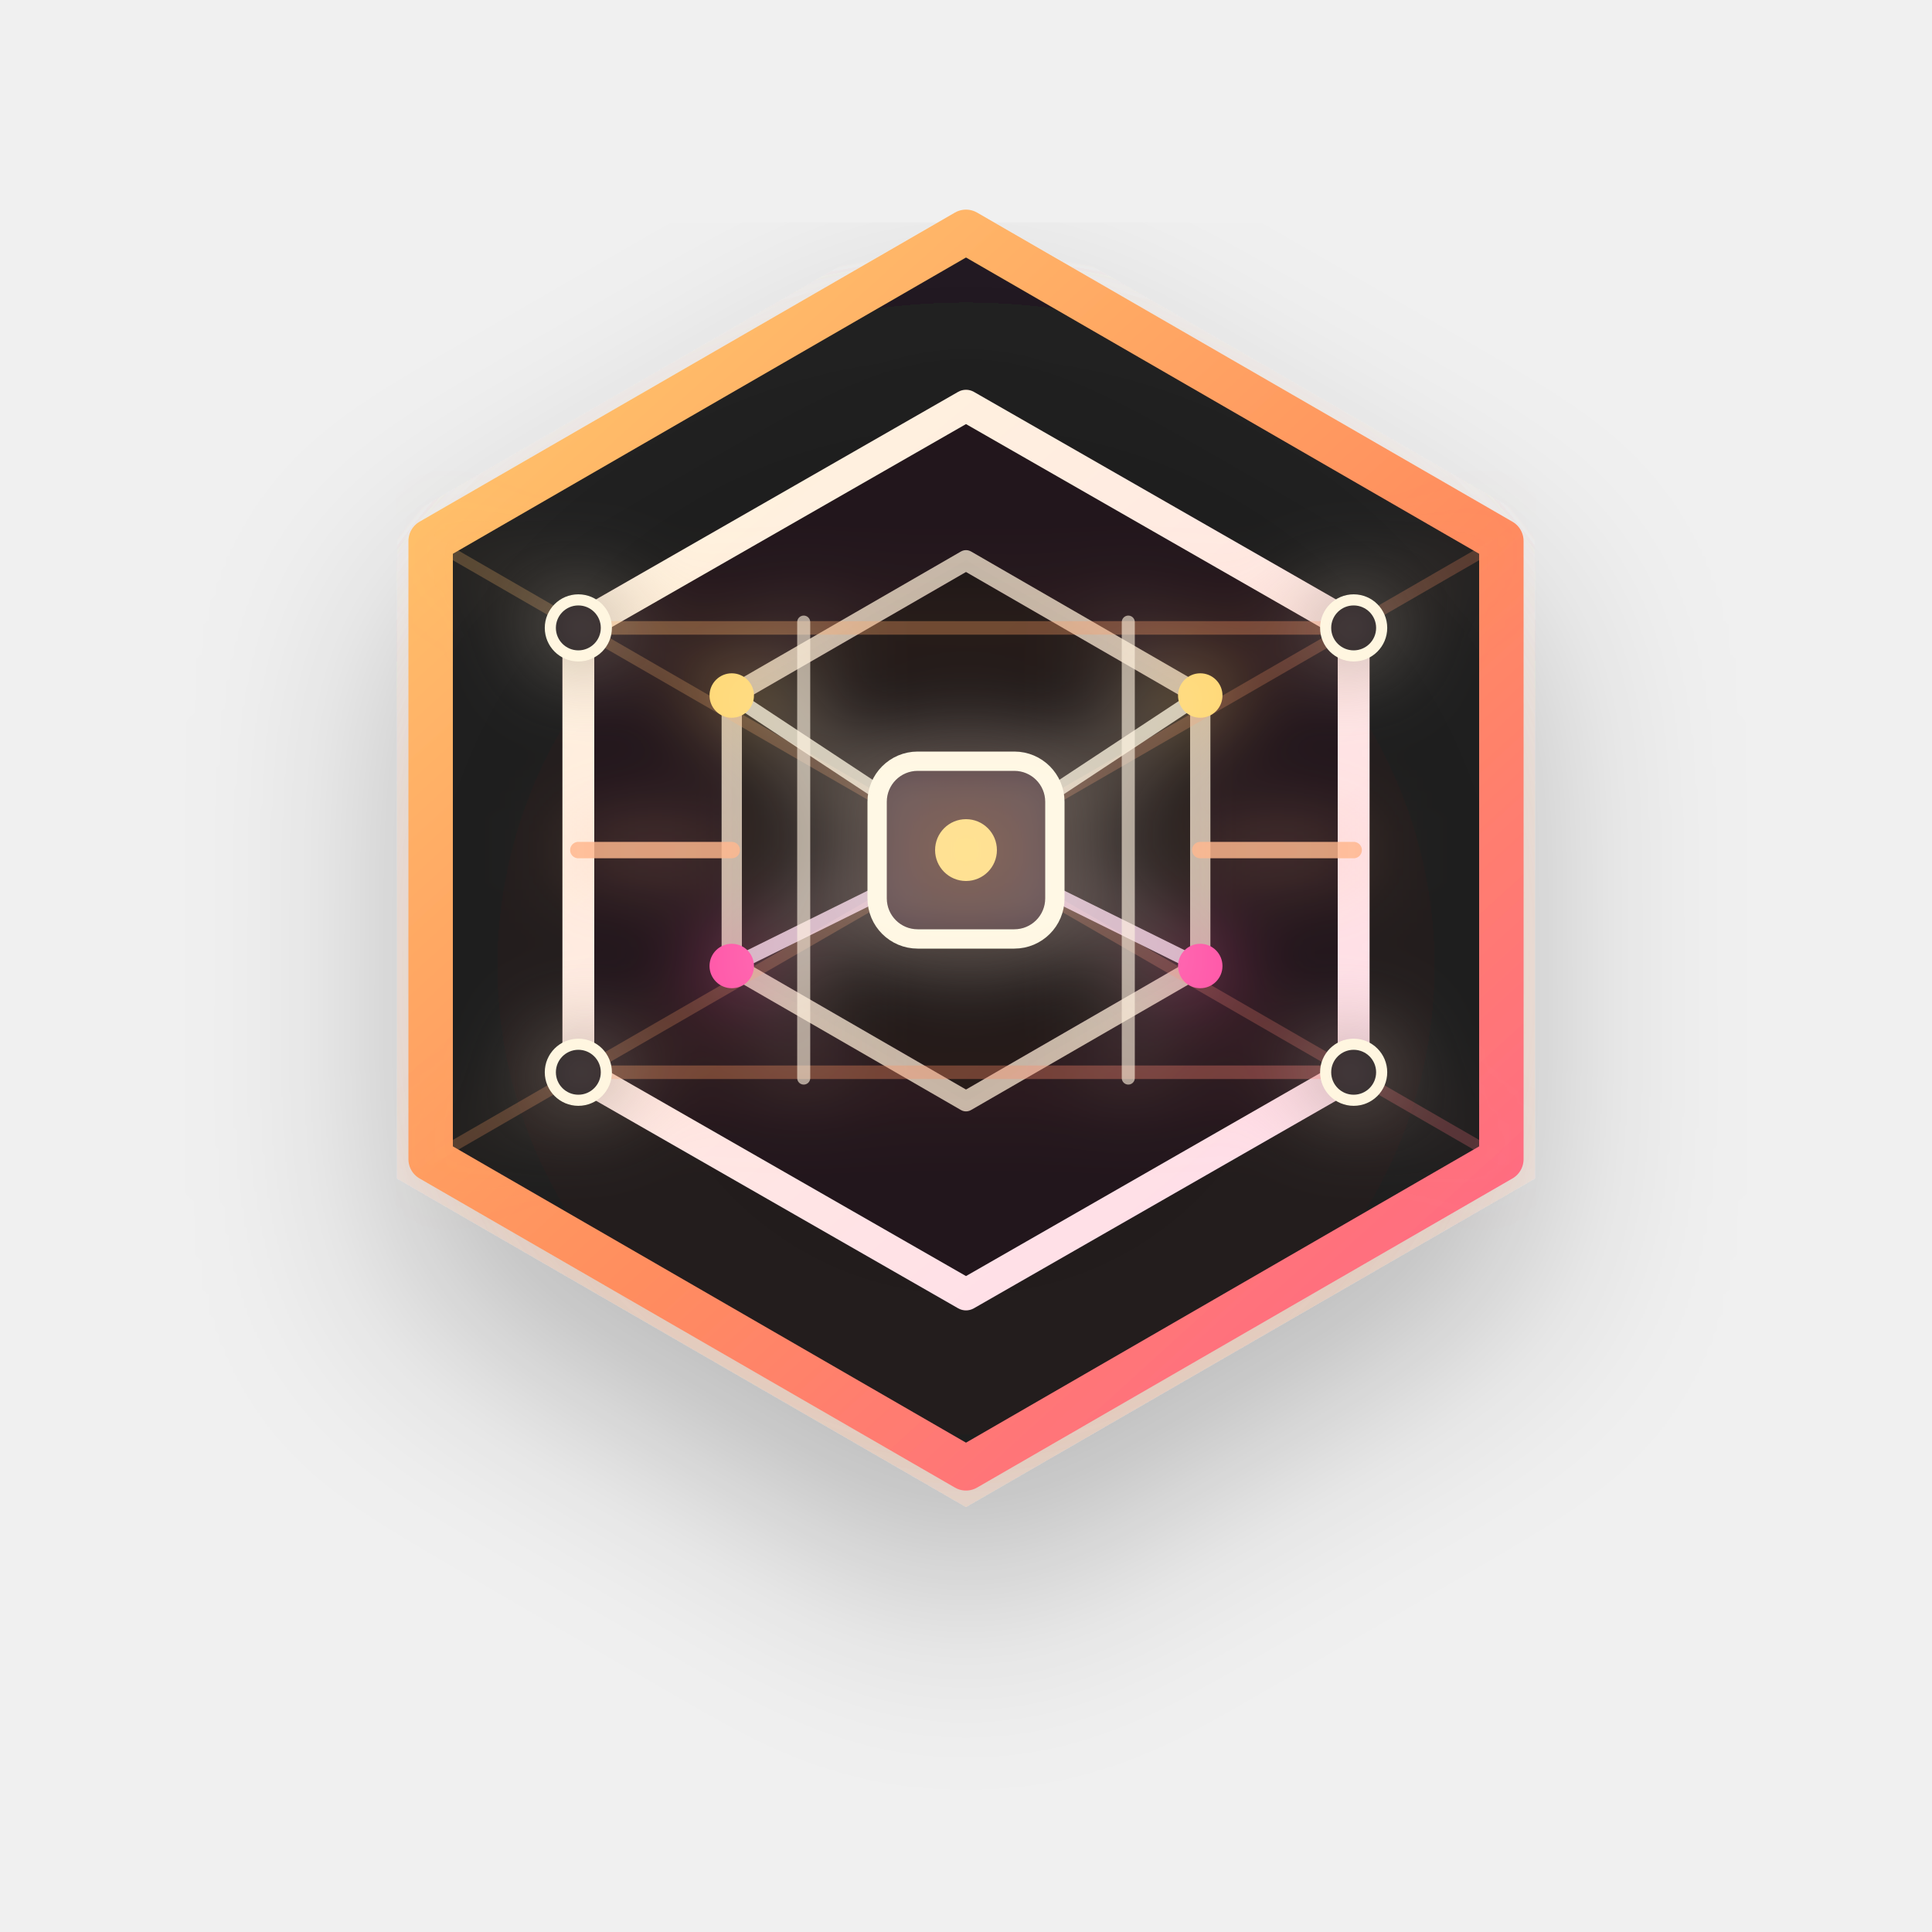
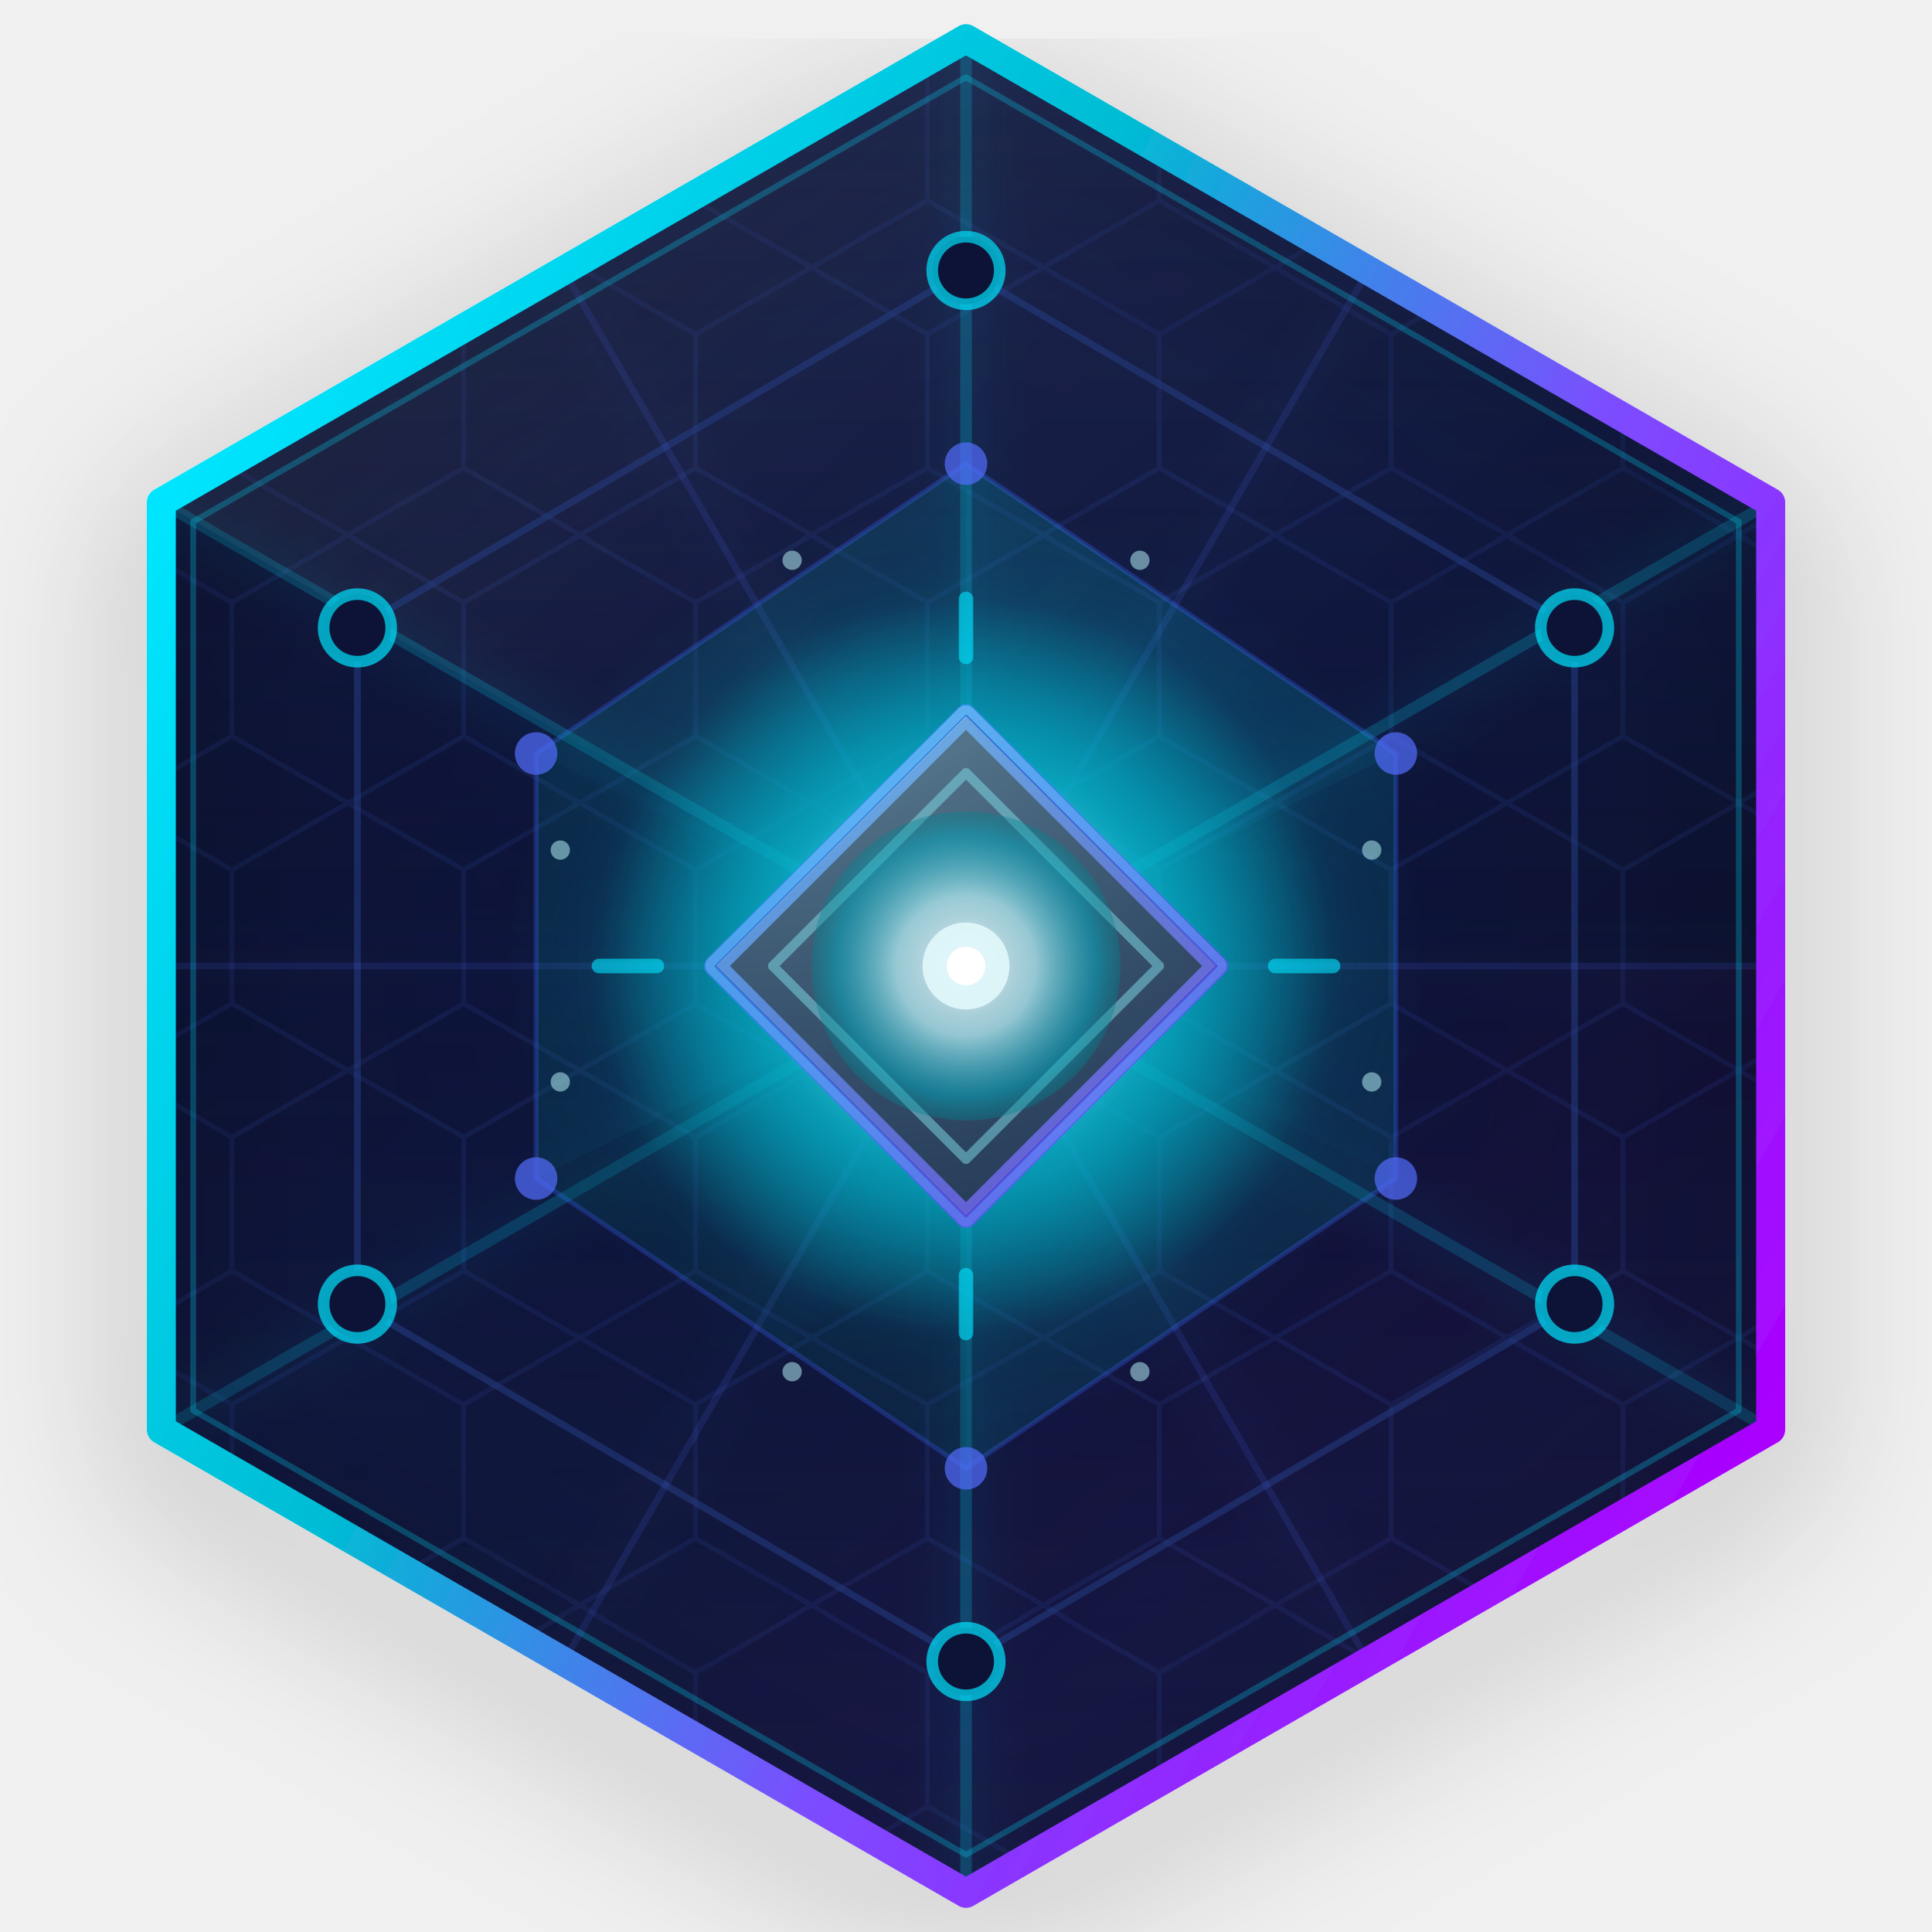
- <svg xmlns="http://www.w3.org/2000/svg" width="200" height="200" viewBox="0 0 200 200" fill="none" role="img" aria-labelledby="title desc">
+ <svg xmlns="http://www.w3.org/2000/svg" width="200" height="200" viewBox="0 0 200 200" fill="none" role="img" aria-labelledby="ak-title ak-desc">
  <defs>
-     <linearGradient id="akShell" x1="31" y1="24" x2="169" y2="176" gradientUnits="userSpaceOnUse">
-       <stop offset="0" stop-color="#FFD36E" />
-       <stop offset="0.5" stop-color="#FF8E5E" />
-       <stop offset="1" stop-color="#FF4FA0" />
+     <clipPath id="akHexClip">
+       <polygon points="100,4 183.3,52 183.3,148 100,196 16.7,148 16.7,52" />
+     </clipPath>
+     <linearGradient id="akBase" x1="16" y1="4" x2="184" y2="196" gradientUnits="userSpaceOnUse">
+       <stop offset="0" stop-color="#0B0E2A" />
+       <stop offset="0.45" stop-color="#0D1337" />
+       <stop offset="1" stop-color="#0A0C22" />
    </linearGradient>
-     <linearGradient id="akTrace" x1="55" y1="46" x2="145" y2="154" gradientUnits="userSpaceOnUse">
-       <stop offset="0" stop-color="#FFF5DC" />
-       <stop offset="1" stop-color="#FFD7EC" />
+     <linearGradient id="akSurface" x1="100" y1="4" x2="100" y2="196" gradientUnits="userSpaceOnUse">
+       <stop offset="0" stop-color="#1E2B5E" stop-opacity="0.6" />
+       <stop offset="0.5" stop-color="#0F1940" stop-opacity="0.2" />
+       <stop offset="1" stop-color="#1A2555" stop-opacity="0.5" />
    </linearGradient>
-     <radialGradient id="akAura" cx="0" cy="0" r="1" gradientUnits="userSpaceOnUse" gradientTransform="translate(100 100) rotate(90) scale(74)">
-       <stop offset="0" stop-color="#FFB287" stop-opacity="0.68" />
-       <stop offset="1" stop-color="#FFB287" stop-opacity="0" />
+     <linearGradient id="akEdge" x1="16" y1="52" x2="184" y2="148" gradientUnits="userSpaceOnUse">
+       <stop offset="0" stop-color="#00E5FF" />
+       <stop offset="0.35" stop-color="#00BCD4" />
+       <stop offset="0.65" stop-color="#7C4DFF" />
+       <stop offset="1" stop-color="#AA00FF" />
+     </linearGradient>
+     <linearGradient id="akInnerRing" x1="50" y1="40" x2="150" y2="160" gradientUnits="userSpaceOnUse">
+       <stop offset="0" stop-color="#00E5FF" stop-opacity="0.9" />
+       <stop offset="0.5" stop-color="#536DFE" stop-opacity="0.7" />
+       <stop offset="1" stop-color="#AA00FF" stop-opacity="0.9" />
+     </linearGradient>
+     <radialGradient id="akPortalGlow" cx="100" cy="100" r="38" gradientUnits="userSpaceOnUse">
+       <stop offset="0" stop-color="#E0F7FA" stop-opacity="0.95" />
+       <stop offset="0.25" stop-color="#80DEEA" stop-opacity="0.7" />
+       <stop offset="0.55" stop-color="#00BCD4" stop-opacity="0.4" />
+       <stop offset="1" stop-color="#00BCD4" stop-opacity="0" />
    </radialGradient>
-     <filter id="akShadow" x="13" y="12" width="174" height="178" filterUnits="userSpaceOnUse" color-interpolation-filters="sRGB">
-       <feDropShadow dx="0" dy="11" stdDeviation="11" flood-color="#1A1014" flood-opacity="0.24" />
+     <radialGradient id="akPortalInner" cx="100" cy="100" r="18" gradientUnits="userSpaceOnUse">
+       <stop offset="0" stop-color="#FFFFFF" stop-opacity="1" />
+       <stop offset="0.4" stop-color="#B2EBF2" stop-opacity="0.9" />
+       <stop offset="0.75" stop-color="#00ACC1" stop-opacity="0.6" />
+       <stop offset="1" stop-color="#006064" stop-opacity="0.3" />
+     </radialGradient>
+     <radialGradient id="akAmbient" cx="100" cy="100" r="96" gradientUnits="userSpaceOnUse">
+       <stop offset="0" stop-color="#00BCD4" stop-opacity="0.12" />
+       <stop offset="0.4" stop-color="#1A237E" stop-opacity="0.06" />
+       <stop offset="1" stop-color="#000000" stop-opacity="0" />
+     </radialGradient>
+     <pattern id="akTess" x="0" y="0" width="24" height="27.7" patternUnits="userSpaceOnUse" patternTransform="rotate(0)">
+       <polygon points="12,0 24,6.93 24,20.78 12,27.7 0,20.78 0,6.93" fill="none" stroke="#26418A" stroke-width="0.5" stroke-opacity="0.35" />
+     </pattern>
+     <linearGradient id="akGlass1" x1="30" y1="20" x2="100" y2="100" gradientUnits="userSpaceOnUse">
+       <stop offset="0" stop-color="#FFFFFF" stop-opacity="0.08" />
+       <stop offset="0.6" stop-color="#FFFFFF" stop-opacity="0.02" />
+       <stop offset="1" stop-color="#FFFFFF" stop-opacity="0" />
+     </linearGradient>
+     <linearGradient id="akGlass2" x1="170" y1="180" x2="100" y2="100" gradientUnits="userSpaceOnUse">
+       <stop offset="0" stop-color="#7C4DFF" stop-opacity="0.06" />
+       <stop offset="0.5" stop-color="#AA00FF" stop-opacity="0.03" />
+       <stop offset="1" stop-color="#000000" stop-opacity="0" />
+     </linearGradient>
+     <linearGradient id="akBeam" x1="0" y1="0" x2="1" y2="0">
+       <stop offset="0" stop-color="#00E5FF" stop-opacity="0" />
+       <stop offset="0.3" stop-color="#00E5FF" stop-opacity="0.5" />
+       <stop offset="0.7" stop-color="#00E5FF" stop-opacity="0.5" />
+       <stop offset="1" stop-color="#00E5FF" stop-opacity="0" />
+     </linearGradient>
+     <filter id="akShadow" x="-20%" y="-20%" width="140%" height="140%" filterUnits="objectBoundingBox" color-interpolation-filters="sRGB">
+       <feDropShadow dx="0" dy="4" stdDeviation="8" flood-color="#000814" flood-opacity="0.55" />
    </filter>
-     <filter id="akBloom" x="41" y="39" width="118" height="122" filterUnits="userSpaceOnUse" color-interpolation-filters="sRGB">
-       <feGaussianBlur stdDeviation="4.4" result="blur" />
-       <feBlend in="SourceGraphic" in2="blur" mode="screen" />
+     <filter id="akBloom" x="-50%" y="-50%" width="200%" height="200%" filterUnits="objectBoundingBox" color-interpolation-filters="sRGB">
+       <feGaussianBlur in="SourceGraphic" stdDeviation="6" result="b1" />
+       <feGaussianBlur in="SourceGraphic" stdDeviation="2" result="b2" />
+       <feMerge>
+         <feMergeNode in="b1" />
+         <feMergeNode in="b2" />
+         <feMergeNode in="SourceGraphic" />
+       </feMerge>
+     </filter>
+     <filter id="akBeamGlow" x="-30%" y="-30%" width="160%" height="160%" filterUnits="objectBoundingBox" color-interpolation-filters="sRGB">
+       <feGaussianBlur stdDeviation="2.5" result="bg" />
+       <feMerge>
+         <feMergeNode in="bg" />
+         <feMergeNode in="SourceGraphic" />
+       </feMerge>
+     </filter>
+     <filter id="akBevel" x="-5%" y="-5%" width="110%" height="110%" filterUnits="objectBoundingBox" color-interpolation-filters="sRGB">
+       <feSpecularLighting surfaceScale="3" specularConstant="0.6" specularExponent="25" lighting-color="#B2EBF2" result="spec">
+         <fePointLight x="80" y="40" z="120" />
+       </feSpecularLighting>
+       <feComposite in="spec" in2="SourceAlpha" operator="in" result="specIn" />
+       <feMerge>
+         <feMergeNode in="SourceGraphic" />
+         <feMergeNode in="specIn" />
+       </feMerge>
    </filter>
  </defs>
-   <g filter="url(#akShadow)">
-     <path d="M100 20L158.89 54V122L100 156L41.11 122V54L100 20Z" fill="url(#akAura)" />
-     <path d="M100 24L155.42 56V120L100 152L44.58 120V56L100 24Z" fill="#171116" fill-opacity="0.94" stroke="url(#akShell)" stroke-width="4.6" stroke-linejoin="round" />
-     <path d="M100 42L140.13 65V111L100 134L59.87 111V65L100 42Z" fill="#21161B" stroke="url(#akTrace)" stroke-width="3.3" stroke-linejoin="round" />
-     <path d="M100 58L124.25 72V100L100 114L75.75 100V72L100 58Z" fill="#1C1319" stroke="#FFF0DB" stroke-opacity="0.74" stroke-width="2.1" stroke-linejoin="round" />
+   <g clip-path="url(#akHexClip)">
+     <polygon points="100,4 183.3,52 183.3,148 100,196 16.7,148 16.7,52" fill="url(#akBase)" />
+     <polygon points="100,4 183.3,52 183.3,148 100,196 16.7,148 16.7,52" fill="url(#akAmbient)" />
+     <polygon points="100,4 183.3,52 183.3,148 100,196 16.7,148 16.7,52" fill="url(#akSurface)" />
+     <rect x="0" y="0" width="200" height="200" fill="url(#akTess)" opacity="0.6" />
+     <polygon points="100,4 183.3,52 183.3,100 100,100 16.7,52" fill="url(#akGlass1)" />
+     <polygon points="100,196 183.3,148 183.3,100 100,100 16.7,148" fill="url(#akGlass2)" />
+     <polygon points="100,28 163,65 163,135 100,172 37,135 37,65" fill="none" stroke="#26418A" stroke-width="0.7" stroke-opacity="0.5" />
+     <polygon points="100,48 144.5,78 144.5,122 100,152 55.5,122 55.5,78" fill="none" stroke="#3D5AFE" stroke-width="0.5" stroke-opacity="0.3" />
+     <g filter="url(#akBeamGlow)" opacity="0.55">
+       <line x1="100" y1="100" x2="100" y2="4" stroke="#00E5FF" stroke-width="1.2" stroke-opacity="0.4" />
+       <line x1="100" y1="100" x2="183.3" y2="52" stroke="#00E5FF" stroke-width="1.2" stroke-opacity="0.35" />
+       <line x1="100" y1="100" x2="183.3" y2="148" stroke="#00E5FF" stroke-width="1.2" stroke-opacity="0.3" />
+       <line x1="100" y1="100" x2="100" y2="196" stroke="#00E5FF" stroke-width="1.2" stroke-opacity="0.4" />
+       <line x1="100" y1="100" x2="16.7" y2="148" stroke="#00E5FF" stroke-width="1.2" stroke-opacity="0.3" />
+       <line x1="100" y1="100" x2="16.7" y2="52" stroke="#00E5FF" stroke-width="1.2" stroke-opacity="0.35" />
+       <line x1="100" y1="100" x2="141.65" y2="28" stroke="#536DFE" stroke-width="0.7" stroke-opacity="0.25" />
+       <line x1="100" y1="100" x2="183.3" y2="100" stroke="#536DFE" stroke-width="0.7" stroke-opacity="0.25" />
+       <line x1="100" y1="100" x2="141.65" y2="172" stroke="#536DFE" stroke-width="0.7" stroke-opacity="0.25" />
+       <line x1="100" y1="100" x2="58.35" y2="172" stroke="#536DFE" stroke-width="0.7" stroke-opacity="0.25" />
+       <line x1="100" y1="100" x2="16.7" y2="100" stroke="#536DFE" stroke-width="0.7" stroke-opacity="0.25" />
+       <line x1="100" y1="100" x2="58.35" y2="28" stroke="#536DFE" stroke-width="0.7" stroke-opacity="0.25" />
+     </g>
+     <g opacity="0.18">
+       <polygon points="100,100 100,48 144.5,78" fill="#00BCD4" />
+       <polygon points="100,100 144.5,78 144.5,122" fill="#0097A7" />
+       <polygon points="100,100 144.5,122 100,152" fill="#00838F" />
+       <polygon points="100,100 100,152 55.5,122" fill="#006064" />
+       <polygon points="100,100 55.5,122 55.5,78" fill="#00838F" />
+       <polygon points="100,100 55.5,78 100,48" fill="#0097A7" />
+     </g>
+     <g>
+       <circle cx="100" cy="28" r="3.5" fill="#0D1337" stroke="#00E5FF" stroke-width="1.2" stroke-opacity="0.7" />
+       <circle cx="163" cy="65" r="3.5" fill="#0D1337" stroke="#00E5FF" stroke-width="1.2" stroke-opacity="0.7" />
+       <circle cx="163" cy="135" r="3.5" fill="#0D1337" stroke="#00E5FF" stroke-width="1.2" stroke-opacity="0.7" />
+       <circle cx="100" cy="172" r="3.5" fill="#0D1337" stroke="#00E5FF" stroke-width="1.2" stroke-opacity="0.7" />
+       <circle cx="37" cy="135" r="3.5" fill="#0D1337" stroke="#00E5FF" stroke-width="1.2" stroke-opacity="0.7" />
+       <circle cx="37" cy="65" r="3.5" fill="#0D1337" stroke="#00E5FF" stroke-width="1.2" stroke-opacity="0.7" />
+       <circle cx="100" cy="48" r="2.2" fill="#536DFE" fill-opacity="0.7" />
+       <circle cx="144.5" cy="78" r="2.2" fill="#536DFE" fill-opacity="0.7" />
+       <circle cx="144.5" cy="122" r="2.2" fill="#536DFE" fill-opacity="0.7" />
+       <circle cx="100" cy="152" r="2.2" fill="#536DFE" fill-opacity="0.7" />
+       <circle cx="55.5" cy="122" r="2.2" fill="#536DFE" fill-opacity="0.7" />
+       <circle cx="55.5" cy="78" r="2.2" fill="#536DFE" fill-opacity="0.7" />
+     </g>
+     <circle cx="100" cy="100" r="38" fill="url(#akPortalGlow)" filter="url(#akBloom)" />
+     <g filter="url(#akBevel)">
+       <polygon points="100,74 126,100 100,126 74,100" fill="#0B1A3B" stroke="url(#akInnerRing)" stroke-width="2.2" stroke-linejoin="round" />
+     </g>
+     <polygon points="100,80 120,100 100,120 80,100" fill="none" stroke="#80DEEA" stroke-width="1" stroke-opacity="0.5" stroke-linejoin="round" />
+     <circle cx="100" cy="100" r="16" fill="url(#akPortalInner)" opacity="0.85" />
+     <circle cx="100" cy="100" r="4.5" fill="#E0F7FA" opacity="0.95" />
+     <circle cx="100" cy="100" r="2" fill="#FFFFFF" />
+     <g stroke="#00E5FF" stroke-width="1.5" stroke-linecap="round" opacity="0.6">
+       <line x1="100" y1="68" x2="100" y2="62" />
+       <line x1="100" y1="132" x2="100" y2="138" />
+       <line x1="68" y1="100" x2="62" y2="100" />
+       <line x1="132" y1="100" x2="138" y2="100" />
+     </g>
+     <g fill="#B2EBF2" opacity="0.55">
+       <circle cx="82" cy="58" r="1" />
+       <circle cx="118" cy="58" r="1" />
+       <circle cx="142" cy="88" r="1" />
+       <circle cx="142" cy="112" r="1" />
+       <circle cx="118" cy="142" r="1" />
+       <circle cx="82" cy="142" r="1" />
+       <circle cx="58" cy="112" r="1" />
+       <circle cx="58" cy="88" r="1" />
+     </g>
  </g>
-   <g filter="url(#akBloom)" stroke-linecap="round" stroke-linejoin="round">
-     <path d="M59.87 65H140.13" stroke="url(#akShell)" stroke-opacity="0.34" stroke-width="1.4" />
-     <path d="M59.87 111H140.13" stroke="url(#akShell)" stroke-opacity="0.34" stroke-width="1.4" />
-     <path d="M44.58 56L100 88L155.42 56" stroke="url(#akShell)" stroke-opacity="0.24" stroke-width="1.15" />
-     <path d="M44.58 120L100 88L155.42 120" stroke="url(#akShell)" stroke-opacity="0.24" stroke-width="1.15" />
-     <path d="M75.75 72L100 88L124.25 72" stroke="#FFF5DC" stroke-opacity="0.76" stroke-width="1.5" />
-     <path d="M75.75 100L100 88L124.25 100" stroke="#FFD7EC" stroke-opacity="0.78" stroke-width="1.5" />
-     <path d="M83.2 64.4V111.6" stroke="#FFF0DB" stroke-opacity="0.62" stroke-width="1.35" />
-     <path d="M116.8 64.4V111.6" stroke="#FFF0DB" stroke-opacity="0.62" stroke-width="1.35" />
-     <path d="M59.87 88H75.75" stroke="#FFB287" stroke-opacity="0.82" stroke-width="1.7" />
-     <path d="M124.25 88H140.13" stroke="#FFB287" stroke-opacity="0.82" stroke-width="1.7" />
-     <rect x="90.8" y="78.8" width="18.4" height="18.4" rx="4.2" fill="#281820" stroke="#FFF5DC" stroke-width="2" />
-     <circle cx="100" cy="88" r="3.2" fill="#FFD36E" />
-     <circle cx="59.87" cy="65" r="2.9" fill="#171116" stroke="#FFF5DC" stroke-width="1.15" />
-     <circle cx="140.13" cy="65" r="2.9" fill="#171116" stroke="#FFF5DC" stroke-width="1.15" />
-     <circle cx="59.87" cy="111" r="2.9" fill="#171116" stroke="#FFF5DC" stroke-width="1.15" />
-     <circle cx="140.13" cy="111" r="2.9" fill="#171116" stroke="#FFF5DC" stroke-width="1.15" />
-     <circle cx="75.75" cy="72" r="2.3" fill="#FFD36E" />
-     <circle cx="124.25" cy="72" r="2.3" fill="#FFD36E" />
-     <circle cx="75.75" cy="100" r="2.3" fill="#FF4FA0" />
-     <circle cx="124.25" cy="100" r="2.3" fill="#FF4FA0" />
-   </g>
+   <polygon points="100,4 183.3,52 183.3,148 100,196 16.7,148 16.7,52" fill="none" stroke="url(#akEdge)" stroke-width="3" stroke-linejoin="round" filter="url(#akShadow)" />
+   <polygon points="100,8 180,54 180,146 100,192 20,146 20,54" fill="none" stroke="#00E5FF" stroke-width="0.6" stroke-opacity="0.25" stroke-linejoin="round" />
</svg>
